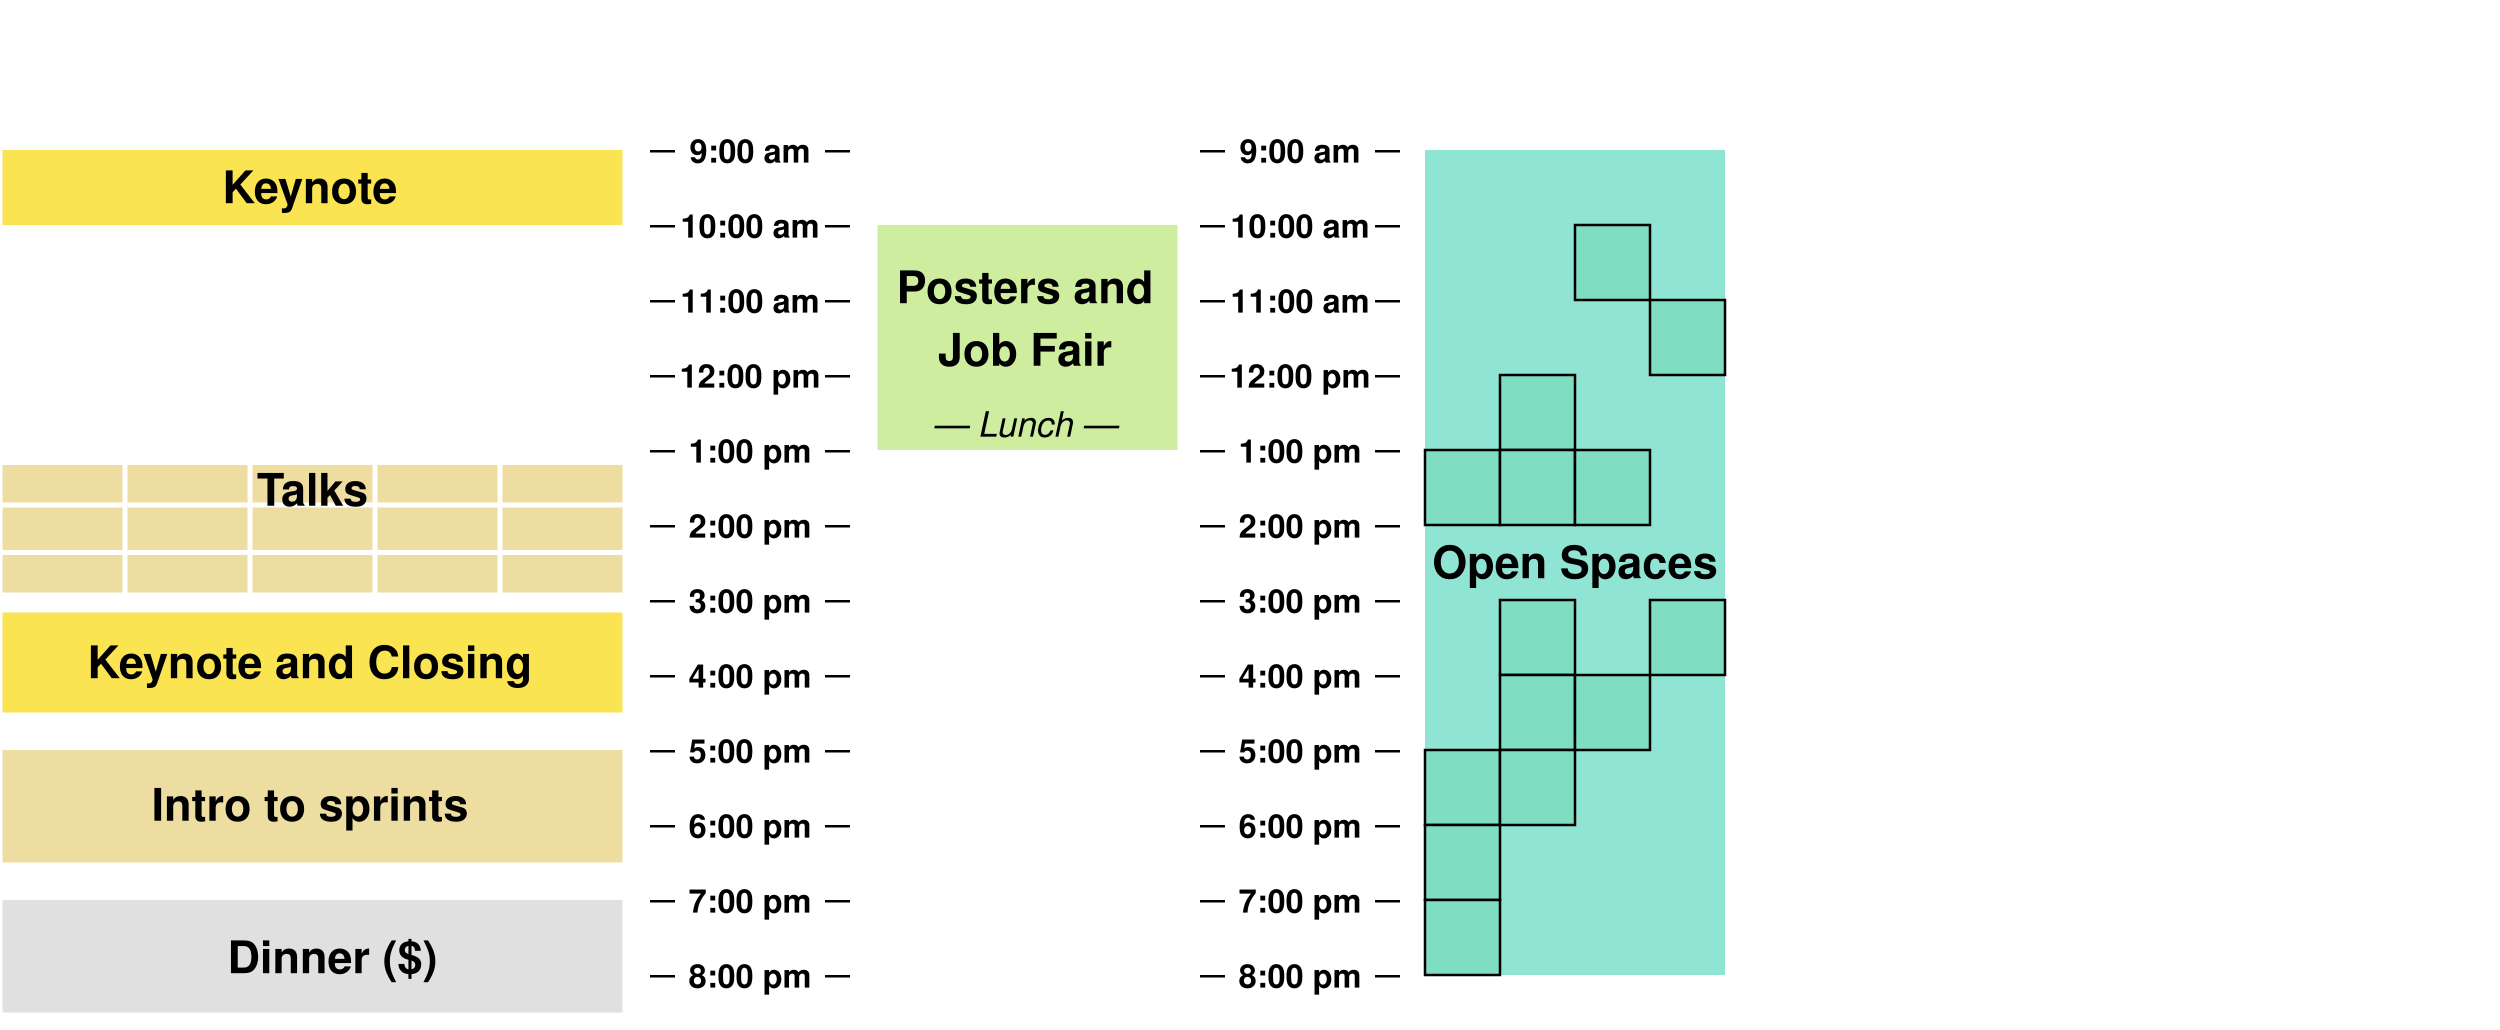
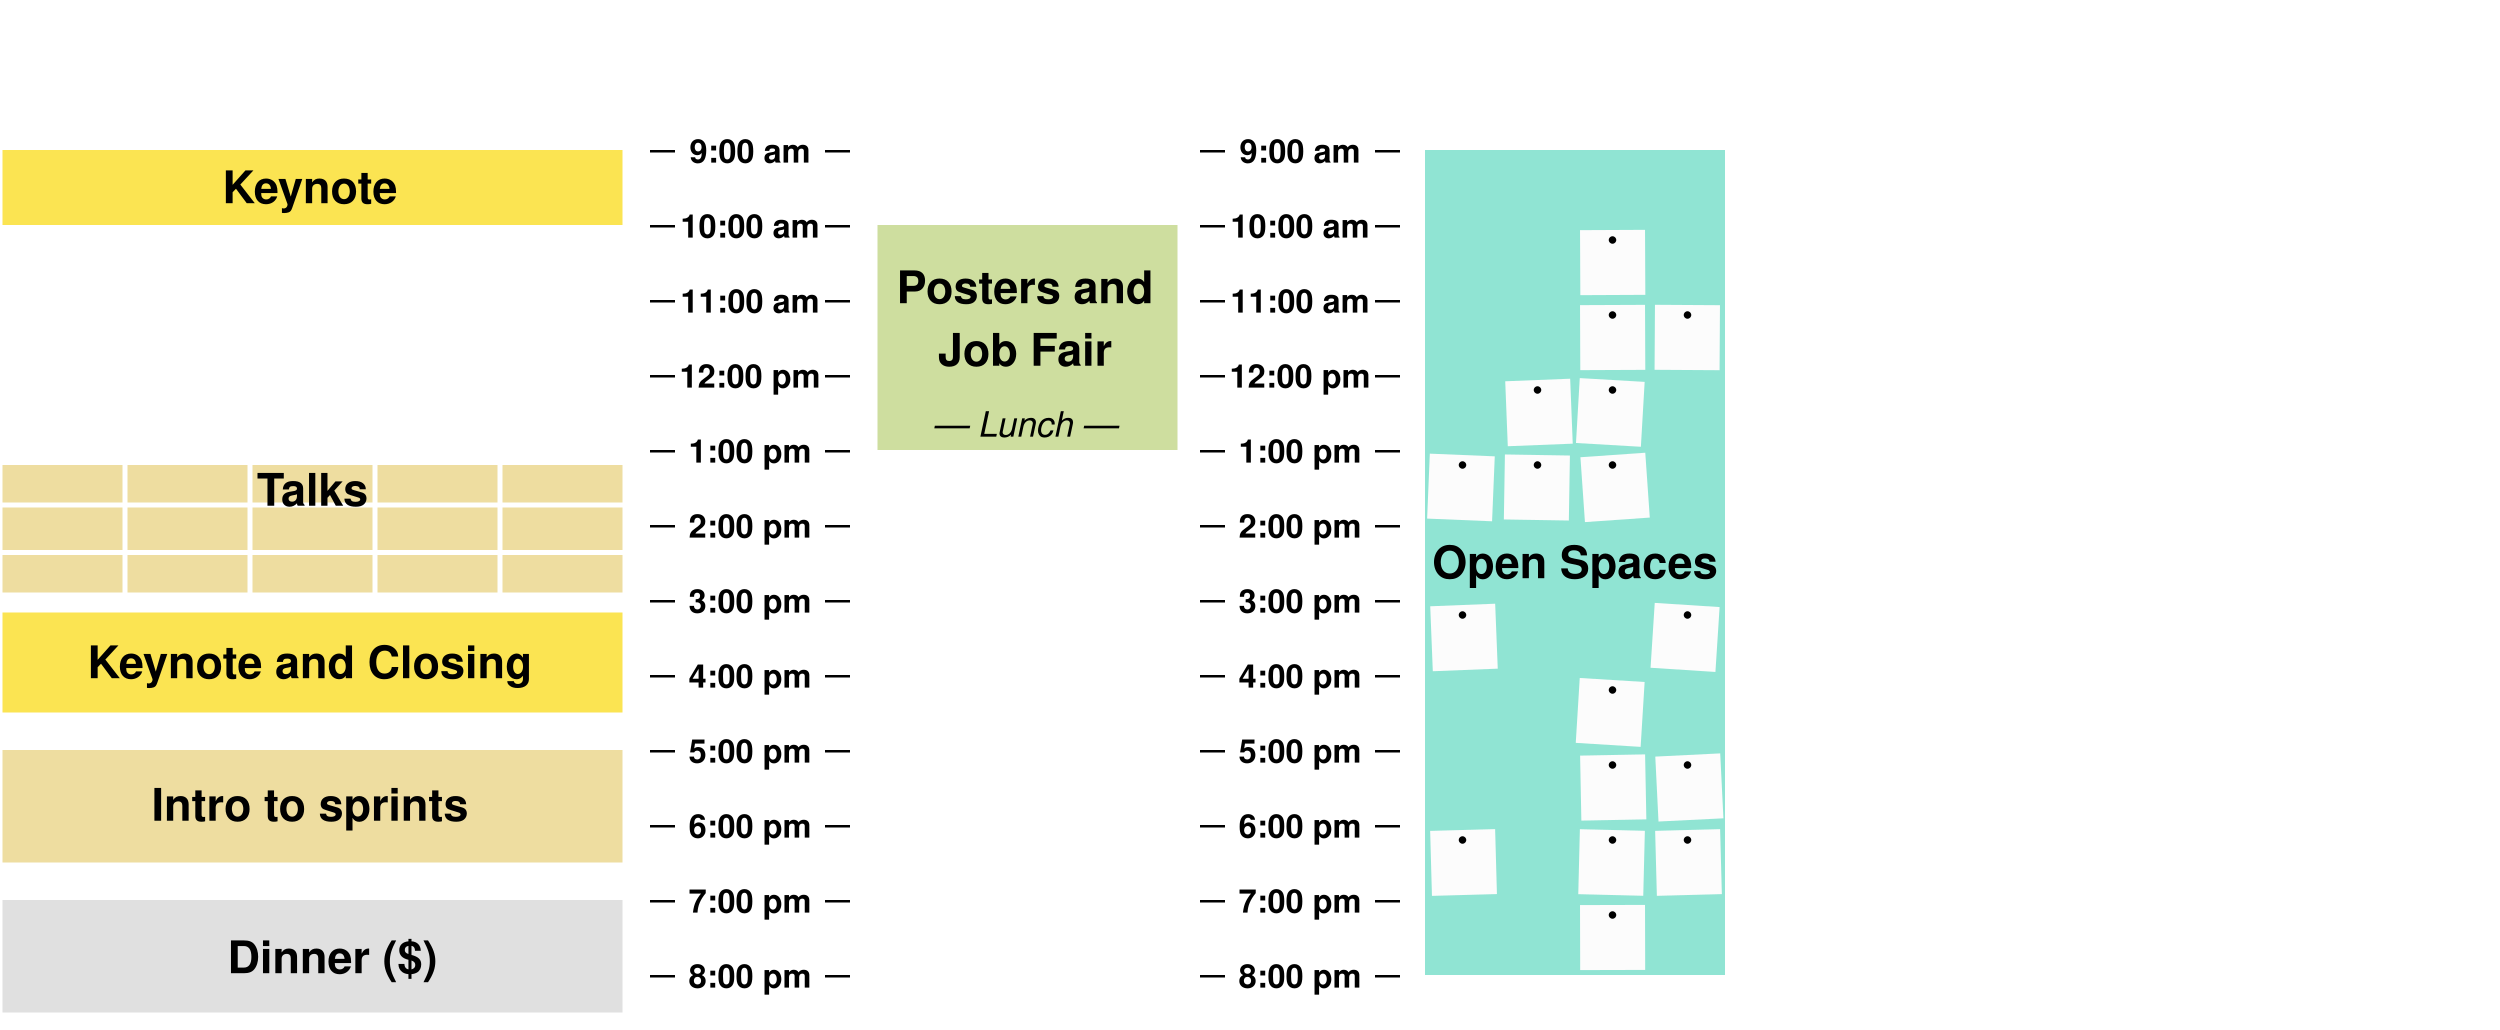
<svg xmlns="http://www.w3.org/2000/svg" xmlns:xlink="http://www.w3.org/1999/xlink" width="1000px" height="412px" viewBox="0 0 1000 412">
  <style type="text/css">
    path {
     stroke-width: 1px;
     stroke: black;
    }
    text {
     fill: black;
     stroke: none;
     text-anchor: middle;
     dominant-baseline: middle;
     font-family: Helvetica;
     font-size: 18px;
     font-weight: bold;
    }
    text.break {
     font-size: 14px;
     font-style: italic;
     font-weight: normal;
    }
    a:hover[target] text {text-decoration: underline}
    .reticle text {font-size: 13px}
    .open-spaces rect {fill: #90E4D3}
-     .open-space rect {stroke: black; fill: #7FDDC2}
+     .open-space rect {fill: #fcfcfc; stroke-width: 0}
    .tutorials rect, .talks rect {fill: #EEDDA0}
-     .workshops rect, .expo rect {fill: #CEED9F}
+     .workshops rect, .expo rect {fill: #CEDE9F}
    .plenary rect {fill: #FBE452}
    .summit rect {fill: #D1EE3D}
    .event rect {fill: #E0E0E0}
  </style>
  <g transform="translate(300, 60.5)" class="reticle">
    <path d="M -40 0 L -30 0 z  M 30 0 L 40 0 z" />
    <text x="0" y="0">
        9:00 am
      </text>
  </g>
  <g transform="translate(300, 90.5)" class="reticle">
    <path d="M -40 0 L -30 0 z  M 30 0 L 40 0 z" />
    <text x="0" y="0">
        10:00 am
      </text>
  </g>
  <g transform="translate(300, 120.5)" class="reticle">
    <path d="M -40 0 L -30 0 z  M 30 0 L 40 0 z" />
    <text x="0" y="0">
        11:00 am
      </text>
  </g>
  <g transform="translate(300, 150.5)" class="reticle">
    <path d="M -40 0 L -30 0 z  M 30 0 L 40 0 z" />
    <text x="0" y="0">
        12:00 pm
      </text>
  </g>
  <g transform="translate(300, 180.5)" class="reticle">
    <path d="M -40 0 L -30 0 z  M 30 0 L 40 0 z" />
    <text x="0" y="0">
        1:00 pm
      </text>
  </g>
  <g transform="translate(300, 210.5)" class="reticle">
    <path d="M -40 0 L -30 0 z  M 30 0 L 40 0 z" />
    <text x="0" y="0">
        2:00 pm
      </text>
  </g>
  <g transform="translate(300, 240.5)" class="reticle">
    <path d="M -40 0 L -30 0 z  M 30 0 L 40 0 z" />
    <text x="0" y="0">
        3:00 pm
      </text>
  </g>
  <g transform="translate(300, 270.5)" class="reticle">
    <path d="M -40 0 L -30 0 z  M 30 0 L 40 0 z" />
    <text x="0" y="0">
        4:00 pm
      </text>
  </g>
  <g transform="translate(300, 300.5)" class="reticle">
    <path d="M -40 0 L -30 0 z  M 30 0 L 40 0 z" />
    <text x="0" y="0">
        5:00 pm
      </text>
  </g>
  <g transform="translate(300, 330.5)" class="reticle">
    <path d="M -40 0 L -30 0 z  M 30 0 L 40 0 z" />
    <text x="0" y="0">
        6:00 pm
      </text>
  </g>
  <g transform="translate(300, 360.5)" class="reticle">
    <path d="M -40 0 L -30 0 z  M 30 0 L 40 0 z" />
    <text x="0" y="0">
        7:00 pm
      </text>
  </g>
  <g transform="translate(300, 390.5)" class="reticle">
    <path d="M -40 0 L -30 0 z  M 30 0 L 40 0 z" />
    <text x="0" y="0">
        8:00 pm
      </text>
  </g>
  <g transform="translate(520, 60.5)" class="reticle">
    <path d="M -40 0 L -30 0 z  M 30 0 L 40 0 z" />
    <text x="0" y="0">
        9:00 am
      </text>
  </g>
  <g transform="translate(520, 90.5)" class="reticle">
    <path d="M -40 0 L -30 0 z  M 30 0 L 40 0 z" />
    <text x="0" y="0">
        10:00 am
      </text>
  </g>
  <g transform="translate(520, 120.5)" class="reticle">
    <path d="M -40 0 L -30 0 z  M 30 0 L 40 0 z" />
    <text x="0" y="0">
        11:00 am
      </text>
  </g>
  <g transform="translate(520, 150.5)" class="reticle">
    <path d="M -40 0 L -30 0 z  M 30 0 L 40 0 z" />
    <text x="0" y="0">
        12:00 pm
      </text>
  </g>
  <g transform="translate(520, 180.5)" class="reticle">
    <path d="M -40 0 L -30 0 z  M 30 0 L 40 0 z" />
    <text x="0" y="0">
        1:00 pm
      </text>
  </g>
  <g transform="translate(520, 210.5)" class="reticle">
    <path d="M -40 0 L -30 0 z  M 30 0 L 40 0 z" />
    <text x="0" y="0">
        2:00 pm
      </text>
  </g>
  <g transform="translate(520, 240.5)" class="reticle">
    <path d="M -40 0 L -30 0 z  M 30 0 L 40 0 z" />
    <text x="0" y="0">
        3:00 pm
      </text>
  </g>
  <g transform="translate(520, 270.5)" class="reticle">
    <path d="M -40 0 L -30 0 z  M 30 0 L 40 0 z" />
    <text x="0" y="0">
        4:00 pm
      </text>
  </g>
  <g transform="translate(520, 300.5)" class="reticle">
    <path d="M -40 0 L -30 0 z  M 30 0 L 40 0 z" />
    <text x="0" y="0">
        5:00 pm
      </text>
  </g>
  <g transform="translate(520, 330.5)" class="reticle">
    <path d="M -40 0 L -30 0 z  M 30 0 L 40 0 z" />
    <text x="0" y="0">
        6:00 pm
      </text>
  </g>
  <g transform="translate(520, 360.5)" class="reticle">
    <path d="M -40 0 L -30 0 z  M 30 0 L 40 0 z" />
    <text x="0" y="0">
        7:00 pm
      </text>
  </g>
  <g transform="translate(520, 390.5)" class="reticle">
    <path d="M -40 0 L -30 0 z  M 30 0 L 40 0 z" />
    <text x="0" y="0">
        8:00 pm
      </text>
  </g>
  <a class="plenary">
    <rect x="1" width="248" y="60" height="30" />
    <text x="124" y="75">Keynote</text>
  </a>
  <a xlink:href="/2016/events/dinners/" target="_top" class="event">
    <rect x="1" width="248" y="360" height="45" />
    <text x="133" y="383">Dinner ($)</text>
  </a>
  <a xlink:href="/2016/events/open-spaces/" target="_top" class="open-spaces" transform="translate(570, 0)">
    <rect width="120" y="60" height="330" />
    <text x="60" y="225">Open Spaces</text>
    <g class="open-space">
-       <rect x="60" y="90" width="30" height="30" />
-       <rect x="90" y="120" width="30" height="30" />
-       <rect x="30" y="150" width="30" height="30" />
-       <rect x="0" y="180" width="30" height="30" />
-       <rect x="30" y="180" width="30" height="30" />
-       <rect x="60" y="180" width="30" height="30" />
-       <rect x="30" y="240" width="30" height="30" />
-       <rect x="90" y="240" width="30" height="30" />
-       <rect x="30" y="270" width="30" height="30" />
-       <rect x="60" y="270" width="30" height="30" />
-       <rect x="0" y="300" width="30" height="30" />
-       <rect x="30" y="300" width="30" height="30" />
-       <rect x="0" y="330" width="30" height="30" />
-       <rect x="0" y="360" width="30" height="30" />
+       <rect x="62" y="92" width="26" height="26" transform="rotate(-0.2750188 75.0 90)" />
+       <circle cx="75.0" cy="96" r="1.5" />
+       <rect x="62" y="122" width="26" height="26" transform="rotate(-0.2474476 75.0 120)" />
+       <circle cx="75.0" cy="126" r="1.5" />
+       <rect x="92" y="122" width="26" height="26" transform="rotate(0.3500869 105.0 120)" />
+       <circle cx="105.0" cy="126" r="1.5" />
+       <rect x="32" y="152" width="26" height="26" transform="rotate(-2.266162 45.0 150)" />
+       <circle cx="45.0" cy="156" r="1.5" />
+       <rect x="62" y="152" width="26" height="26" transform="rotate(3.330763 75.0 150)" />
+       <circle cx="75.0" cy="156" r="1.5" />
+       <rect x="2" y="182" width="26" height="26" transform="rotate(2.377176 15.0 180)" />
+       <circle cx="15.0" cy="186" r="1.5" />
+       <rect x="32" y="182" width="26" height="26" transform="rotate(0.9396202 45.0 180)" />
+       <circle cx="45.0" cy="186" r="1.5" />
+       <rect x="62" y="182" width="26" height="26" transform="rotate(-3.985801 75.0 180)" />
+       <circle cx="75.0" cy="186" r="1.5" />
+       <rect x="2" y="242" width="26" height="26" transform="rotate(-2.276151 15.0 240)" />
+       <circle cx="15.0" cy="246" r="1.5" />
+       <rect x="92" y="242" width="26" height="26" transform="rotate(3.691824 105.0 240)" />
+       <circle cx="105.0" cy="246" r="1.5" />
+       <rect x="62" y="272" width="26" height="26" transform="rotate(3.527808 75.0 270)" />
+       <circle cx="75.0" cy="276" r="1.5" />
+       <rect x="62" y="302" width="26" height="26" transform="rotate(-1.110481 75.0 300)" />
+       <circle cx="75.0" cy="306" r="1.5" />
+       <rect x="92" y="302" width="26" height="26" transform="rotate(-2.834385 105.0 300)" />
+       <circle cx="105.0" cy="306" r="1.5" />
+       <rect x="2" y="332" width="26" height="26" transform="rotate(-1.589127 15.0 330)" />
+       <circle cx="15.0" cy="336" r="1.5" />
+       <rect x="62" y="332" width="26" height="26" transform="rotate(1.423474 75.0 330)" />
+       <circle cx="75.0" cy="336" r="1.5" />
+       <rect x="92" y="332" width="26" height="26" transform="rotate(-1.520337 105.0 330)" />
+       <circle cx="105.0" cy="336" r="1.5" />
+       <rect x="62" y="362" width="26" height="26" transform="rotate(-0.1502529 75.0 360)" />
+       <circle cx="75.0" cy="366" r="1.5" />
    </g>
  </a>
  <a xlink:href="/2016/schedule/talks/" target="_top" class="talks">
    <rect x="1" width="48" y="186" height="15" />
    <rect x="1" width="48" y="203" height="17" />
    <rect x="1" width="48" y="222" height="15" />
    <rect x="51" width="48" y="186" height="15" />
    <rect x="51" width="48" y="203" height="17" />
    <rect x="51" width="48" y="222" height="15" />
    <rect x="101" width="48" y="186" height="15" />
    <rect x="101" width="48" y="203" height="17" />
    <rect x="101" width="48" y="222" height="15" />
    <rect x="151" width="48" y="186" height="15" />
    <rect x="151" width="48" y="203" height="17" />
    <rect x="151" width="48" y="222" height="15" />
    <rect x="201" width="48" y="186" height="15" />
    <rect x="201" width="48" y="203" height="17" />
    <rect x="201" width="48" y="222" height="15" />
    <text x="125" y="196">Talks</text>
  </a>
  <a xlink:href="/2016/sponsors/exhibitfloor/" target="_top" class="expo" transform="translate(350, 0)">
    <rect x="1" width="120" y="90" height="90" />
    <text x="60" y="115">Posters and</text>
    <text x="60" y="140">Job Fair</text>
    <text x="60" y="170" class="break">— Lunch —</text>
  </a>
  <a class="plenary">
    <rect x="1" width="248" y="245" height="40" />
    <text x="124" y="265">Keynote and Closing</text>
  </a>
  <a class="talks">
    <rect x="1" width="248" y="300" height="45" />
    <text x="124" y="322">Intro to sprints</text>
  </a>
</svg>
